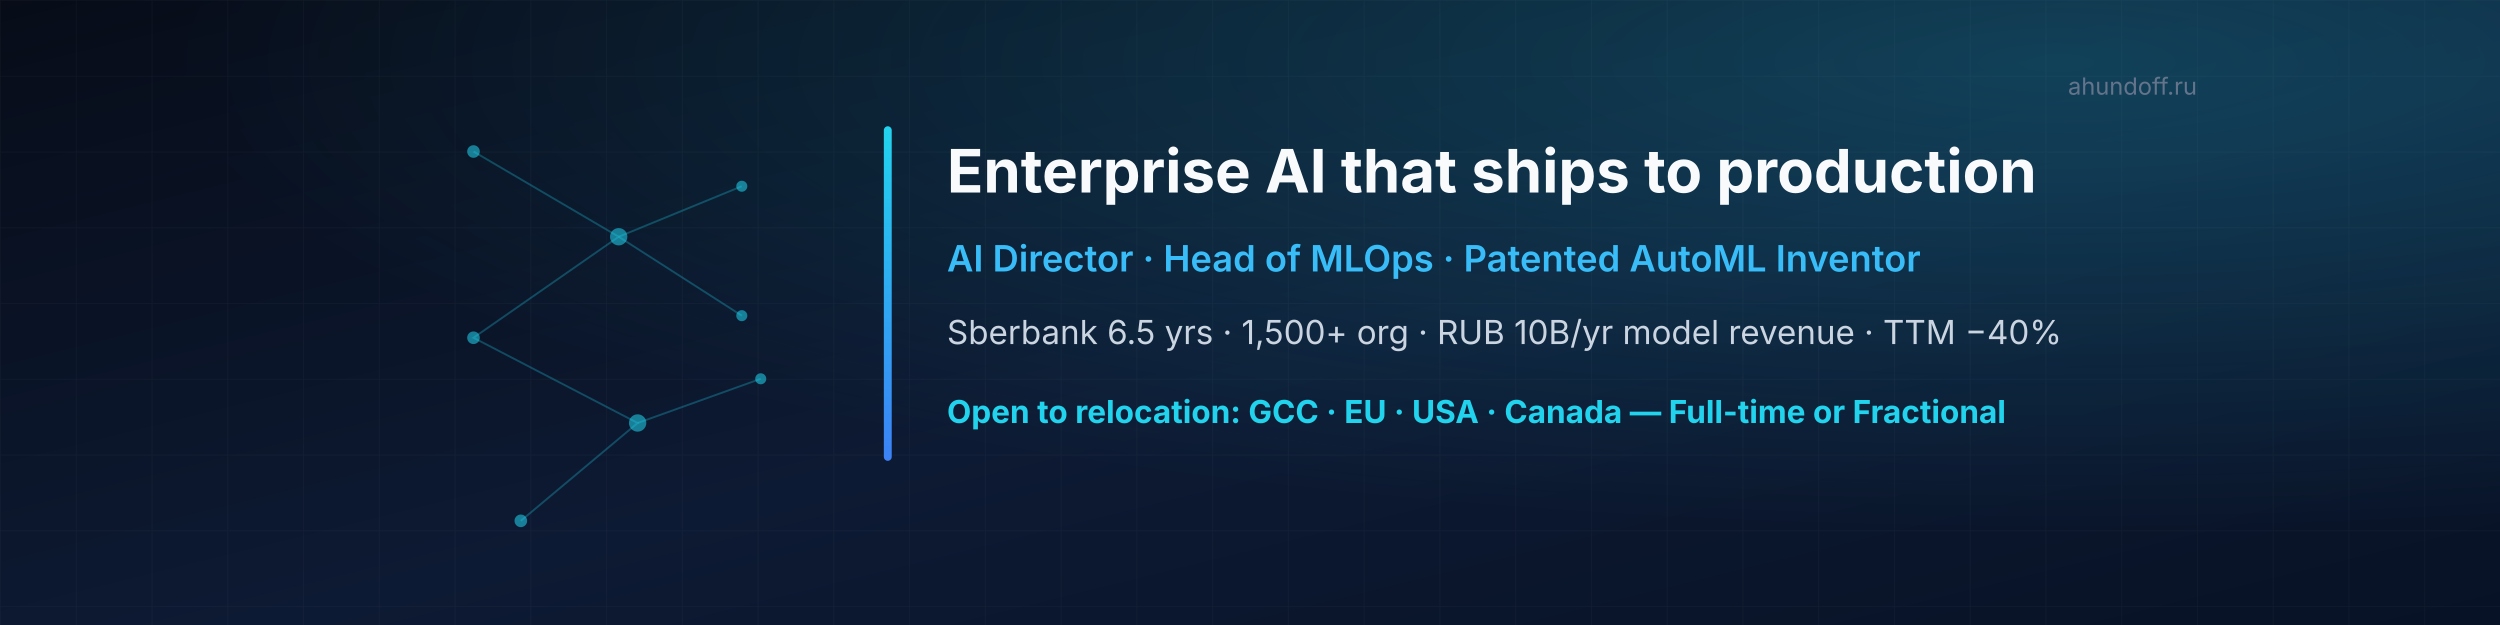
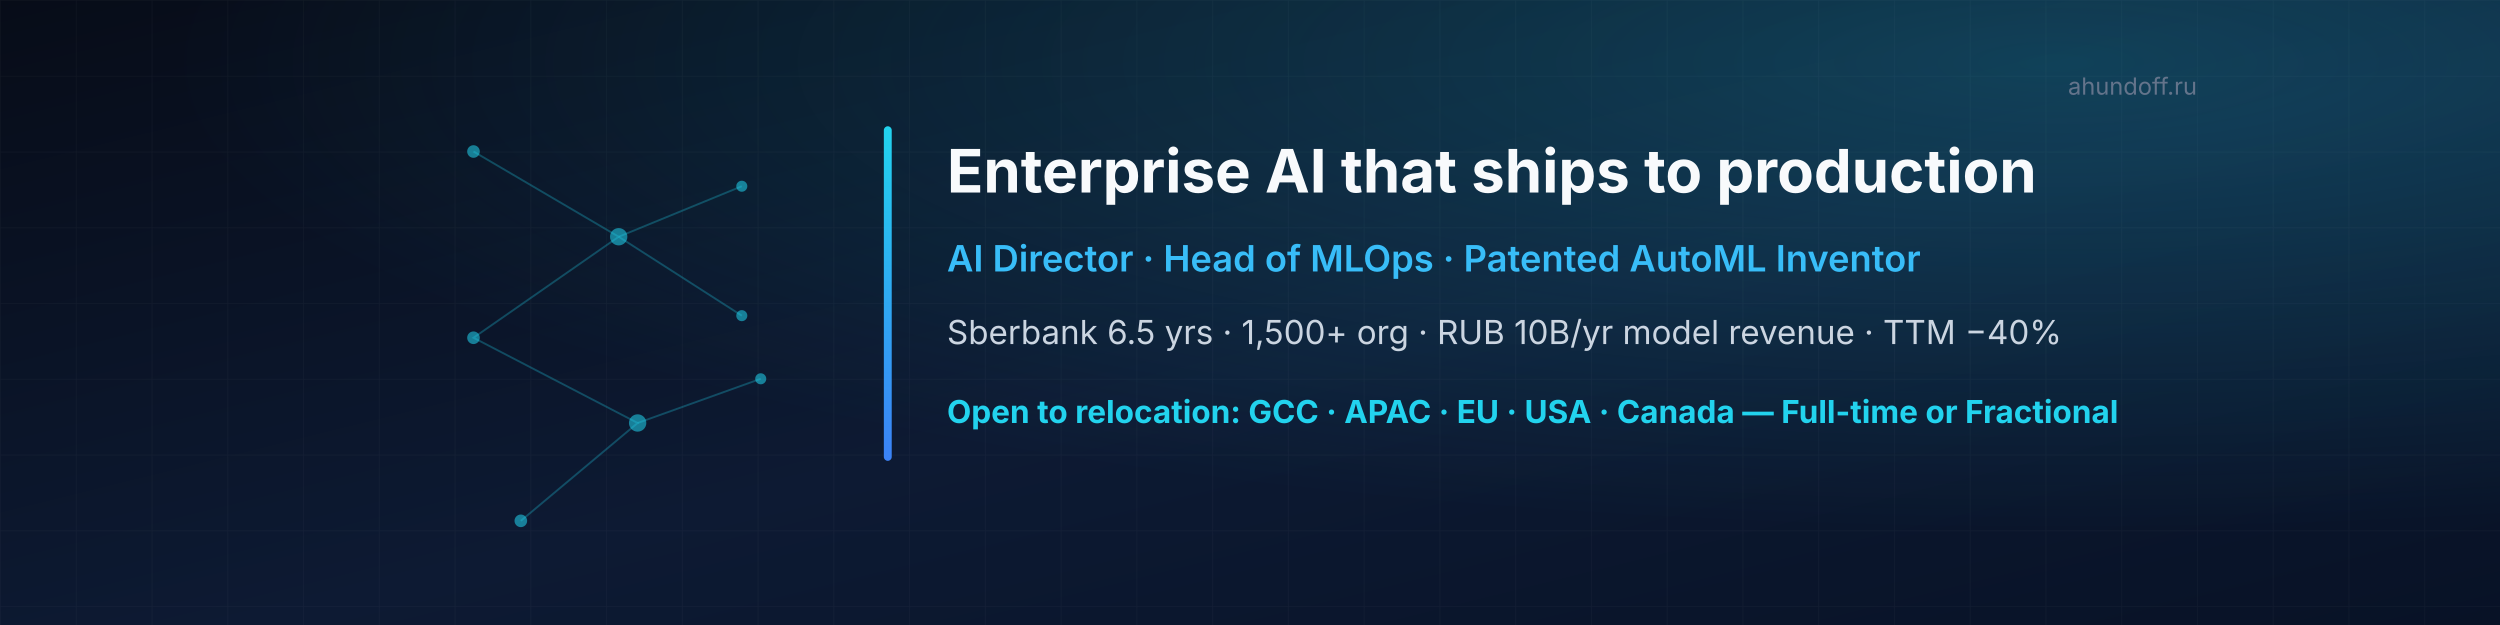
<svg xmlns="http://www.w3.org/2000/svg" width="1584" height="396" viewBox="0 0 1584 396">
  <defs>
    <linearGradient id="bg" x1="0" y1="0" x2="1" y2="1">
      <stop offset="0" stop-color="#070C18" />
      <stop offset="0.55" stop-color="#0D1A33" />
      <stop offset="1" stop-color="#081226" />
    </linearGradient>
    <radialGradient id="glow" cx="0.82" cy="0.1" r="0.75">
      <stop offset="0" stop-color="#22D3EE" stop-opacity="0.22" />
      <stop offset="1" stop-color="#22D3EE" stop-opacity="0" />
    </radialGradient>
    <linearGradient id="bar" x1="0" y1="0" x2="0" y2="1">
      <stop offset="0" stop-color="#22D3EE" />
      <stop offset="1" stop-color="#3B82F6" />
    </linearGradient>
    <pattern id="grid" width="48" height="48" patternUnits="userSpaceOnUse">
      <path d="M48 0H0V48" fill="none" stroke="#FFFFFF" stroke-opacity="0.035" />
    </pattern>
  </defs>
  <rect width="1584" height="396" fill="url(#bg)" />
  <rect width="1584" height="396" fill="url(#grid)" />
  <rect width="1584" height="396" fill="url(#glow)" />
  <g stroke="#22D3EE" stroke-opacity="0.28" fill="none" stroke-width="1.2">
    <path d="M300 96 L392 150 L300 214 L404 268 L330 330" />
    <path d="M392 150 L470 118 M392 150 L470 200 M404 268 L482 240" />
  </g>
  <g fill="#22D3EE" fill-opacity="0.55">
    <circle cx="300" cy="96" r="4" />
    <circle cx="392" cy="150" r="5.5" />
    <circle cx="300" cy="214" r="4" />
    <circle cx="404" cy="268" r="5.5" />
    <circle cx="330" cy="330" r="4" />
    <circle cx="470" cy="118" r="3.5" />
    <circle cx="470" cy="200" r="3.5" />
    <circle cx="482" cy="240" r="3.5" />
  </g>
  <rect x="560" y="80" width="5" height="212" rx="2.5" fill="url(#bar)" />
  <g font-family="Inter, 'Segoe UI', Roboto, Helvetica, Arial, sans-serif">
    <text x="600" y="122" font-size="38" font-weight="700" fill="#F8FAFC">Enterprise AI that ships to production</text>
    <text x="600" y="172" font-size="23" font-weight="600" fill="#38BDF8">AI Director · Head of MLOps · Patented AutoML Inventor</text>
    <text x="600" y="218" font-size="21" fill="#CBD5E1">Sberbank 6.5 yrs · 1,500+ org · RUB 10B/yr model revenue · TTM −40%</text>
-     <text x="600" y="268" font-size="20" font-weight="700" fill="#22D3EE">Open to relocation: GCC · EU · USA · Canada — Full-time or Fractional</text>
+     <text x="600" y="268" font-size="20" font-weight="700" fill="#22D3EE">Open to relocation: GCC · APAC · EU · USA · Canada — Full-time or Fractional</text>
    <text x="1392" y="60" font-size="15" fill="#64748B" text-anchor="end">ahundoff.ru</text>
  </g>
</svg>
